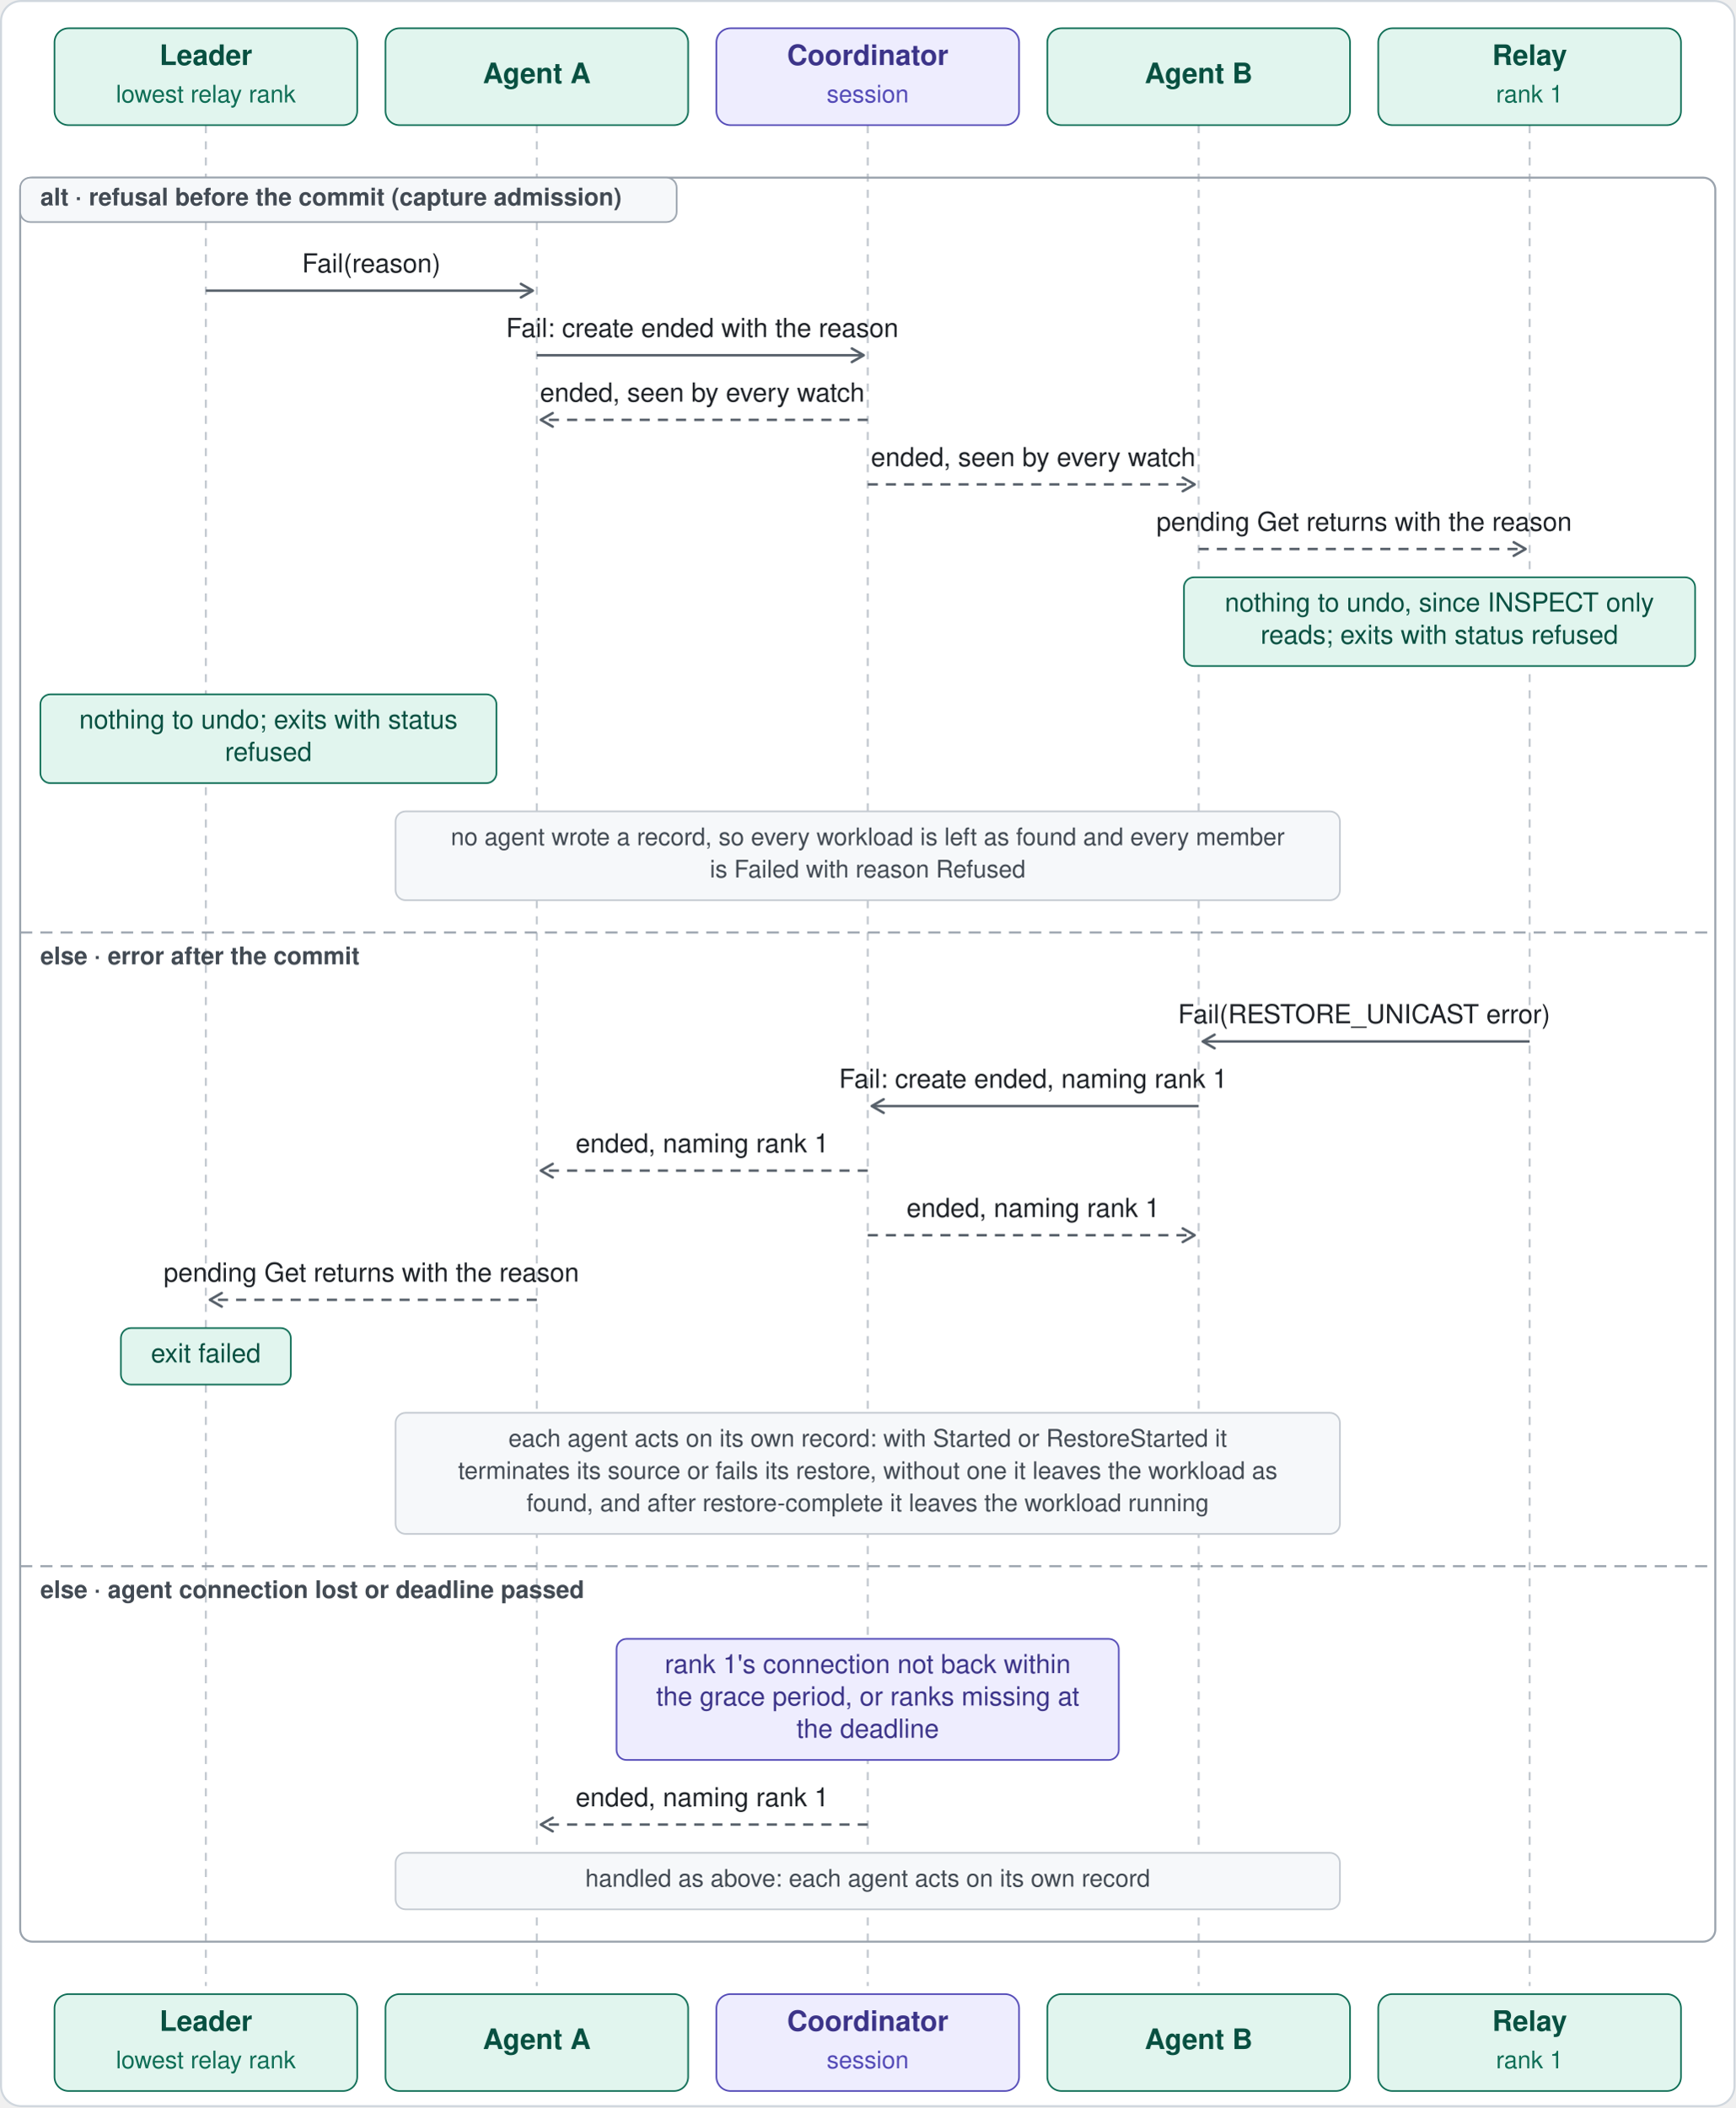
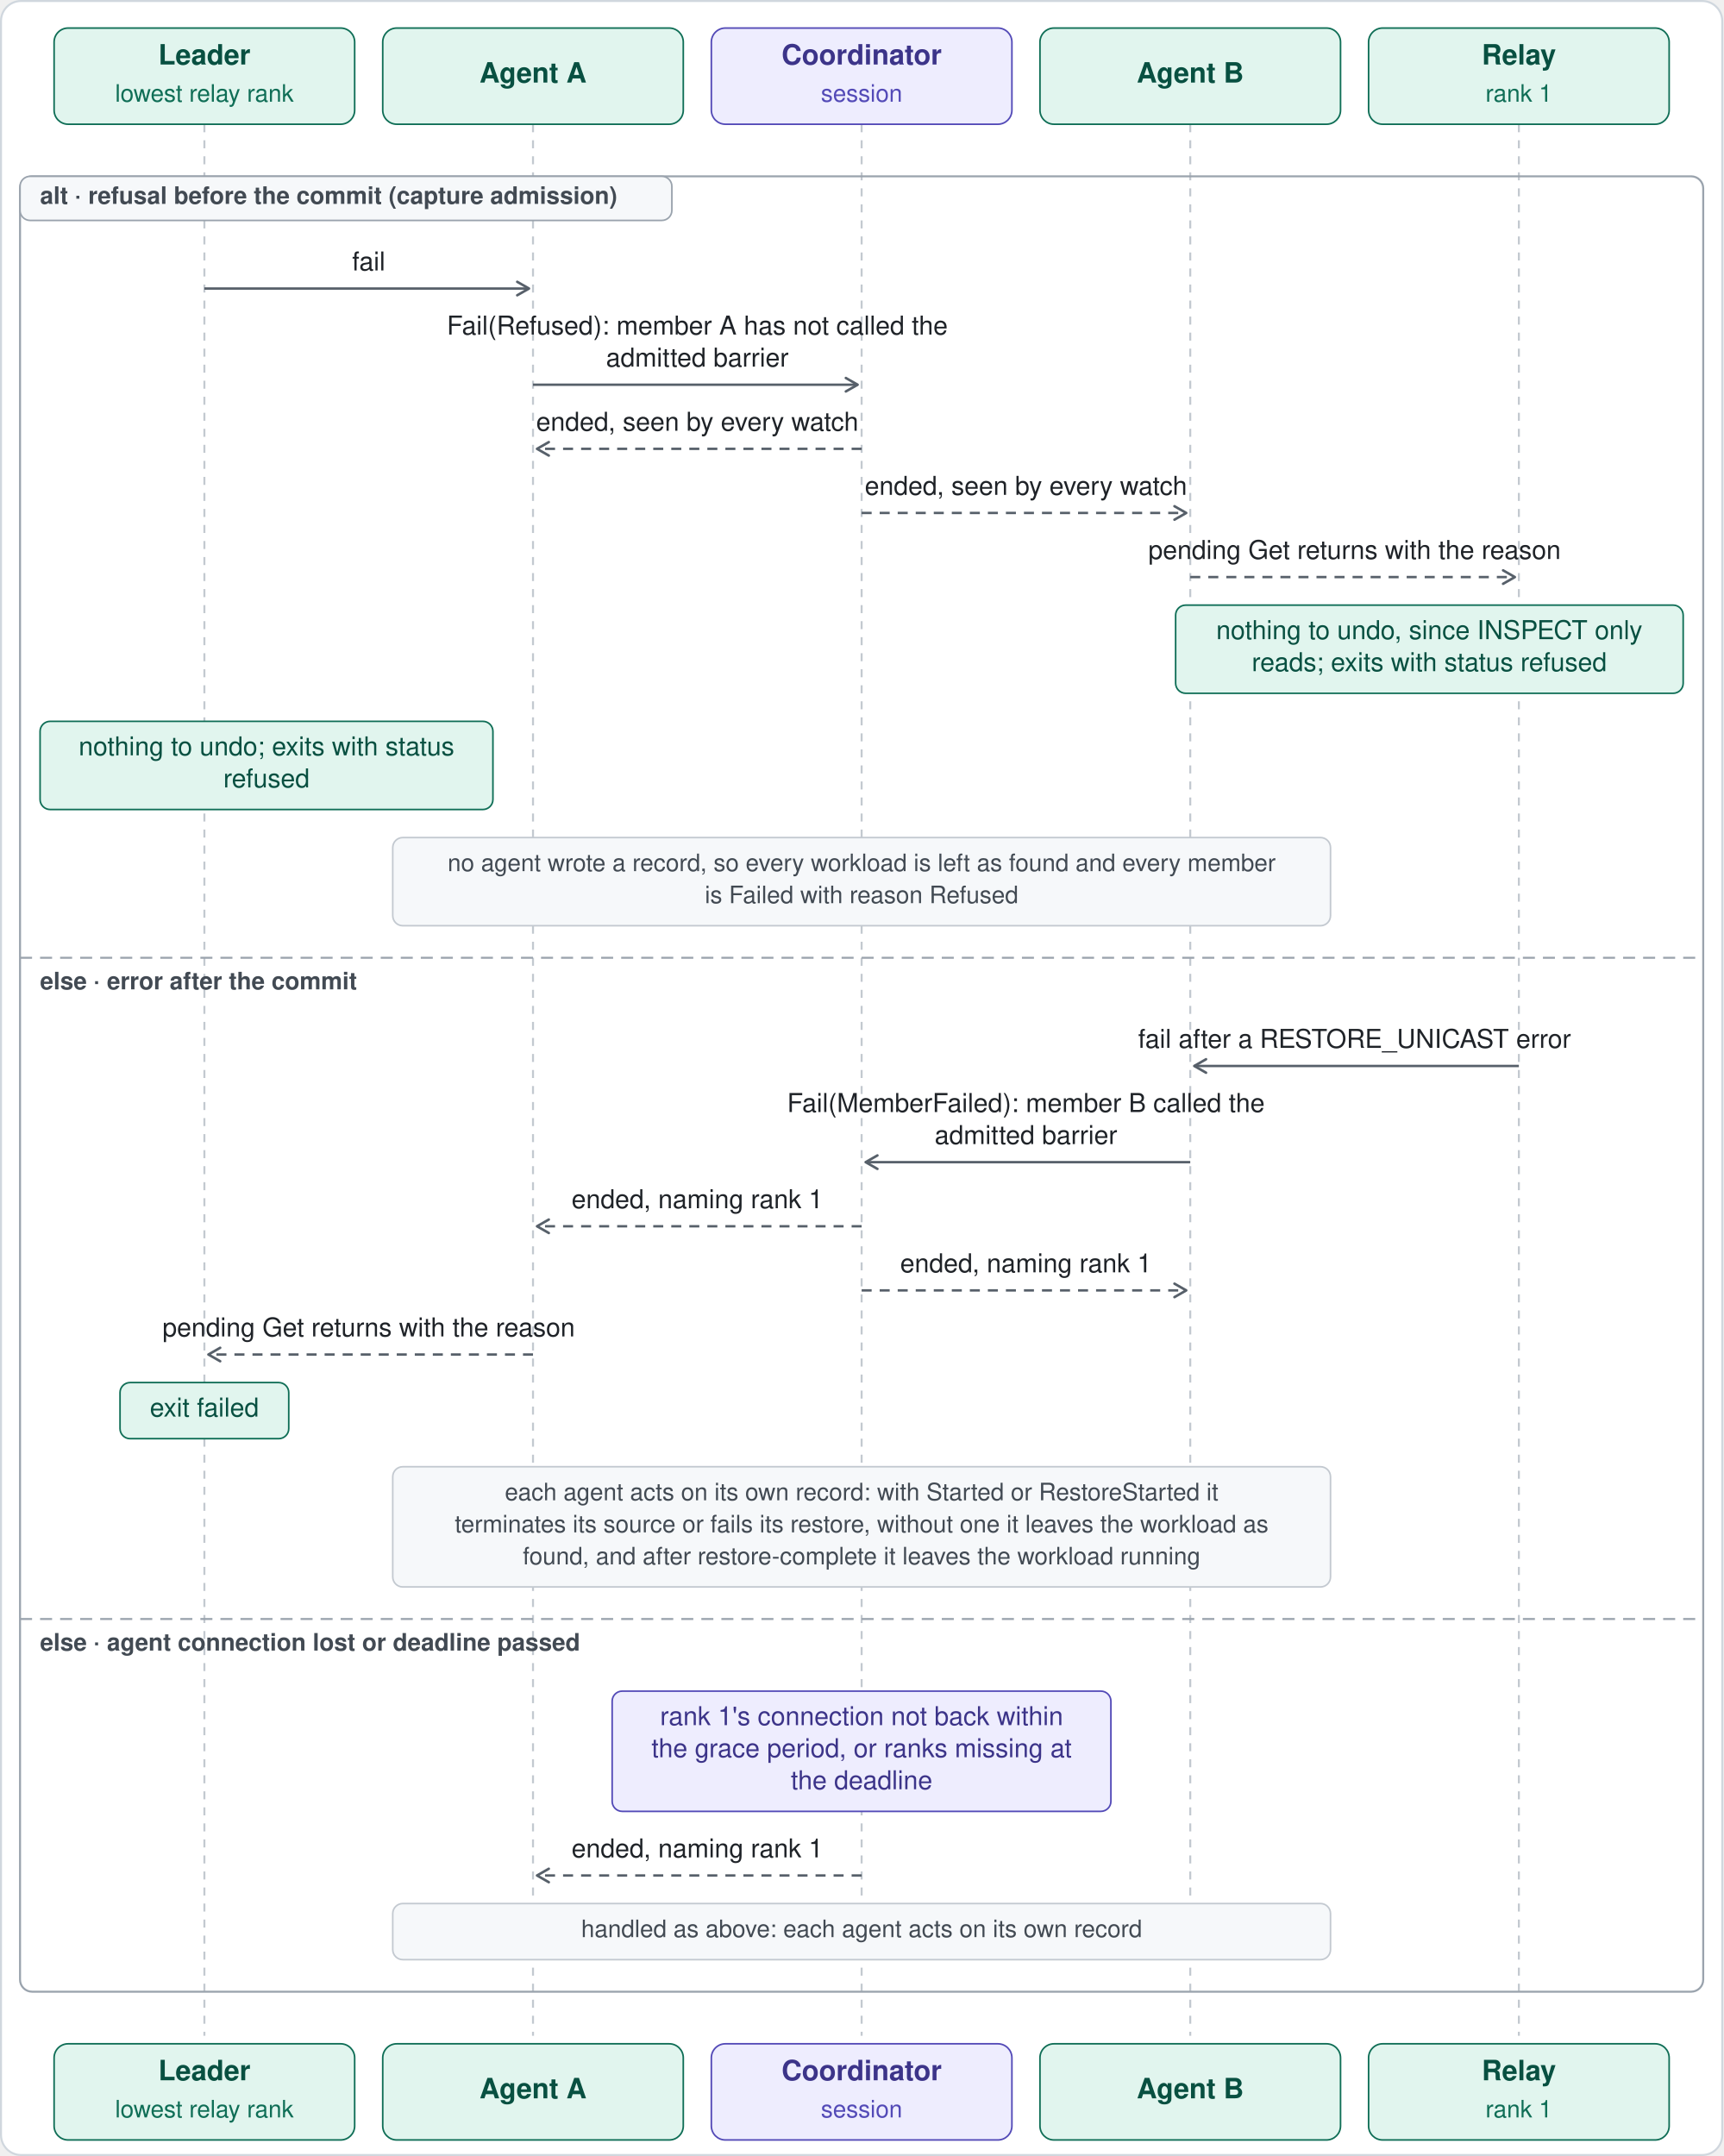
- <svg xmlns="http://www.w3.org/2000/svg" width="860" height="1044" viewBox="0 0 860 1044" role="img" aria-labelledby="title desc">
+ <svg xmlns="http://www.w3.org/2000/svg" width="860" height="1076" viewBox="0 0 860 1076" role="img" aria-labelledby="title desc">
  <style>
text{font-family:Helvetica,Arial,"Liberation Sans",sans-serif}
.bg{fill:#ffffff;stroke:#d0d7de}
.tx{fill:#1f2328}.tm{fill:#59636e}
.life{stroke:#c3c9d0}.arw{stroke:#57606a}.arwp{stroke:#7F77DD}
.ahp{stroke:#57606a;fill:none}.ahpp{stroke:#7F77DD;fill:none}
.frm{stroke:#9aa3ad;fill:none}.tag{fill:#f6f8fa;stroke:#9aa3ad}.tagt{fill:#424a53}
.note{fill:#f6f8fa;stroke:#c3c9d0}.notet{fill:#424a53}
.rnd{fill:#E1F5EE;fill-opacity:.55;stroke:#5DCAA5}.rndtag{fill:#E1F5EE;stroke:#1D9E75}.rndt{fill:#085041}
.cont{fill:none;stroke:#9aa3ad}.neutral{fill:#f6f8fa;stroke:#9aa3ad}
.k-p{fill:#EEEDFE;stroke:#534AB7}.k-p-t{fill:#3C3489}.k-p-s{fill:#534AB7}
.k-t{fill:#E1F5EE;stroke:#0F6E56}.k-t-t{fill:#085041}.k-t-s{fill:#0F6E56}
.k-g{fill:#F1EFE8;stroke:#5F5E5A}.k-g-t{fill:#444441}.k-g-s{fill:#5F5E5A}
.k-a{fill:#FAEEDA;stroke:#854F0B}.k-a-t{fill:#633806}.k-a-s{fill:#854F0B}
.k-r{fill:#FCEBEB;stroke:#A32D2D}.k-r-t{fill:#791F1F}.k-r-s{fill:#A32D2D}
.dot{fill:#1f2328}
@media (prefers-color-scheme: dark){
.bg{fill:#0d1117;stroke:#30363d}
.tx{fill:#e6edf3}.tm{fill:#9198a1}
.life{stroke:#3d444d}.arw{stroke:#9198a1}.ahp{stroke:#9198a1}
.frm{stroke:#57606a}.tag{fill:#151b23;stroke:#57606a}.tagt{fill:#d1d7e0}
.note{fill:#151b23;stroke:#3d444d}.notet{fill:#d1d7e0}
.rnd{fill:#085041;fill-opacity:.35;stroke:#1D9E75}.rndtag{fill:#085041;stroke:#5DCAA5}.rndt{fill:#E1F5EE}
.cont{stroke:#57606a}.neutral{fill:#151b23;stroke:#57606a}
.k-p{fill:#3C3489;stroke:#AFA9EC}.k-p-t{fill:#EEEDFE}.k-p-s{fill:#CECBF6}
.k-t{fill:#085041;stroke:#5DCAA5}.k-t-t{fill:#E1F5EE}.k-t-s{fill:#9FE1CB}
.k-g{fill:#444441;stroke:#B4B2A9}.k-g-t{fill:#F1EFE8}.k-g-s{fill:#D3D1C7}
.k-a{fill:#633806;stroke:#EF9F27}.k-a-t{fill:#FAEEDA}.k-a-s{fill:#FAC775}
.k-r{fill:#791F1F;stroke:#F09595}.k-r-t{fill:#FCEBEB}.k-r-s{fill:#F7C1C1}
.dot{fill:#e6edf3}
}
</style>
  <defs>
    <marker id="ah" viewBox="0 0 10 10" refX="8.5" refY="5" markerWidth="7" markerHeight="7" orient="auto-start-reverse">
      <path class="ahp" d="M1.5 1L8.5 5L1.5 9" stroke-width="1.5" stroke-linecap="round" stroke-linejoin="round" />
    </marker>
    <marker id="ahP" viewBox="0 0 10 10" refX="8.5" refY="5" markerWidth="7" markerHeight="7" orient="auto-start-reverse">
      <path class="ahpp" d="M1.5 1L8.5 5L1.5 9" stroke-width="1.5" stroke-linecap="round" stroke-linejoin="round" />
    </marker>
  </defs>
-   <rect class="bg" x="0.5" y="0.5" width="859" height="1043" rx="10" />
-   <line class="life" x1="102.0" y1="62.0" x2="102.0" y2="984.0" stroke-width="1" stroke-dasharray="4 4" />
-   <line class="life" x1="266.0" y1="62.0" x2="266.0" y2="984.0" stroke-width="1" stroke-dasharray="4 4" />
-   <line class="life" x1="430.0" y1="62.0" x2="430.0" y2="984.0" stroke-width="1" stroke-dasharray="4 4" />
-   <line class="life" x1="594.0" y1="62.0" x2="594.0" y2="984.0" stroke-width="1" stroke-dasharray="4 4" />
-   <line class="life" x1="758.0" y1="62.0" x2="758.0" y2="984.0" stroke-width="1" stroke-dasharray="4 4" />
-   <rect class="frm" x="10" y="88.0" width="840" height="874.0" rx="6" stroke-width="1" />
+   <rect class="bg" x="0.5" y="0.5" width="859" height="1075" rx="10" />
+   <line class="life" x1="102.0" y1="62.0" x2="102.0" y2="1016.0" stroke-width="1" stroke-dasharray="4 4" />
+   <line class="life" x1="266.0" y1="62.0" x2="266.0" y2="1016.0" stroke-width="1" stroke-dasharray="4 4" />
+   <line class="life" x1="430.0" y1="62.0" x2="430.0" y2="1016.0" stroke-width="1" stroke-dasharray="4 4" />
+   <line class="life" x1="594.0" y1="62.0" x2="594.0" y2="1016.0" stroke-width="1" stroke-dasharray="4 4" />
+   <line class="life" x1="758.0" y1="62.0" x2="758.0" y2="1016.0" stroke-width="1" stroke-dasharray="4 4" />
+   <rect class="frm" x="10" y="88.0" width="840" height="906.0" rx="6" stroke-width="1" />
  <rect class="tag" x="10" y="88.0" width="325.3" height="22" rx="5" stroke-width="0.8" />
  <text x="20.0" y="99.0" class="tagt" font-size="12" font-weight="700" text-anchor="start" dominant-baseline="central">alt · refusal before the commit (capture admission)</text>
-   <line class="frm" x1="10.0" y1="462.0" x2="850.0" y2="462.0" stroke-width="1" stroke-dasharray="6 4" />
-   <text x="20.0" y="475.0" class="tagt" font-size="12" font-weight="700" text-anchor="start" dominant-baseline="central">else · error after the commit</text>
-   <line class="frm" x1="10.0" y1="776.0" x2="850.0" y2="776.0" stroke-width="1" stroke-dasharray="6 4" />
-   <text x="20.0" y="789.0" class="tagt" font-size="12" font-weight="700" text-anchor="start" dominant-baseline="central">else · agent connection lost or deadline passed</text>
-   <text x="184.0" y="132.0" class="tx" font-size="13" font-weight="400" text-anchor="middle" dominant-baseline="central">Fail(reason)</text>
+   <line class="frm" x1="10.0" y1="478.0" x2="850.0" y2="478.0" stroke-width="1" stroke-dasharray="6 4" />
+   <text x="20.0" y="491.0" class="tagt" font-size="12" font-weight="700" text-anchor="start" dominant-baseline="central">else · error after the commit</text>
+   <line class="frm" x1="10.0" y1="808.0" x2="850.0" y2="808.0" stroke-width="1" stroke-dasharray="6 4" />
+   <text x="20.0" y="821.0" class="tagt" font-size="12" font-weight="700" text-anchor="start" dominant-baseline="central">else · agent connection lost or deadline passed</text>
+   <text x="184.0" y="132.0" class="tx" font-size="13" font-weight="400" text-anchor="middle" dominant-baseline="central">fail</text>
  <line class="arw" x1="102.0" y1="144.0" x2="264.0" y2="144.0" stroke-width="1.2" marker-end="url(#ah)" />
-   <text x="348.0" y="164.0" class="tx" font-size="13" font-weight="400" text-anchor="middle" dominant-baseline="central">Fail: create ended with the reason</text>
-   <line class="arw" x1="266.0" y1="176.0" x2="428.0" y2="176.0" stroke-width="1.2" marker-end="url(#ah)" />
-   <text x="348.0" y="196.0" class="tx" font-size="13" font-weight="400" text-anchor="middle" dominant-baseline="central">ended, seen by every watch</text>
-   <line class="arw" x1="430.0" y1="208.0" x2="268.0" y2="208.0" stroke-width="1.2" stroke-dasharray="5 4" marker-end="url(#ah)" />
-   <text x="512.0" y="228.0" class="tx" font-size="13" font-weight="400" text-anchor="middle" dominant-baseline="central">ended, seen by every watch</text>
-   <line class="arw" x1="430.0" y1="240.0" x2="592.0" y2="240.0" stroke-width="1.2" stroke-dasharray="5 4" marker-end="url(#ah)" />
-   <text x="676.0" y="260.0" class="tx" font-size="13" font-weight="400" text-anchor="middle" dominant-baseline="central">pending Get returns with the reason</text>
-   <line class="arw" x1="594.0" y1="272.0" x2="756.0" y2="272.0" stroke-width="1.2" stroke-dasharray="5 4" marker-end="url(#ah)" />
-   <rect class="k-t" x="586.7" y="286.0" width="253.3" height="44" rx="5" stroke-width="0.8" />
-   <text x="713.3" y="300.0" class="k-t-t" font-size="13" font-weight="400" text-anchor="middle" dominant-baseline="central">nothing to undo, since INSPECT only</text>
-   <text x="713.3" y="316.0" class="k-t-t" font-size="13" font-weight="400" text-anchor="middle" dominant-baseline="central">reads; exits with status refused</text>
-   <rect class="k-t" x="20.0" y="344.0" width="226.0" height="44" rx="5" stroke-width="0.8" />
-   <text x="133.0" y="358.0" class="k-t-t" font-size="13" font-weight="400" text-anchor="middle" dominant-baseline="central">nothing to undo; exits with status</text>
-   <text x="133.0" y="374.0" class="k-t-t" font-size="13" font-weight="400" text-anchor="middle" dominant-baseline="central">refused</text>
-   <rect class="note" x="196.0" y="402.0" width="468.0" height="44" rx="5" stroke-width="0.8" />
-   <text x="430.0" y="416.0" class="notet" font-size="12" font-weight="400" text-anchor="middle" dominant-baseline="central">no agent wrote a record, so every workload is left as found and every member</text>
-   <text x="430.0" y="432.0" class="notet" font-size="12" font-weight="400" text-anchor="middle" dominant-baseline="central">is Failed with reason Refused</text>
-   <text x="676.0" y="504.0" class="tx" font-size="13" font-weight="400" text-anchor="middle" dominant-baseline="central">Fail(RESTORE_UNICAST error)</text>
-   <line class="arw" x1="758.0" y1="516.0" x2="596.0" y2="516.0" stroke-width="1.2" marker-end="url(#ah)" />
-   <text x="512.0" y="536.0" class="tx" font-size="13" font-weight="400" text-anchor="middle" dominant-baseline="central">Fail: create ended, naming rank 1</text>
-   <line class="arw" x1="594.0" y1="548.0" x2="432.0" y2="548.0" stroke-width="1.2" marker-end="url(#ah)" />
-   <text x="348.0" y="568.0" class="tx" font-size="13" font-weight="400" text-anchor="middle" dominant-baseline="central">ended, naming rank 1</text>
-   <line class="arw" x1="430.0" y1="580.0" x2="268.0" y2="580.0" stroke-width="1.2" stroke-dasharray="5 4" marker-end="url(#ah)" />
-   <text x="512.0" y="600.0" class="tx" font-size="13" font-weight="400" text-anchor="middle" dominant-baseline="central">ended, naming rank 1</text>
-   <line class="arw" x1="430.0" y1="612.0" x2="592.0" y2="612.0" stroke-width="1.2" stroke-dasharray="5 4" marker-end="url(#ah)" />
-   <text x="184.0" y="632.0" class="tx" font-size="13" font-weight="400" text-anchor="middle" dominant-baseline="central">pending Get returns with the reason</text>
-   <line class="arw" x1="266.0" y1="644.0" x2="104.0" y2="644.0" stroke-width="1.2" stroke-dasharray="5 4" marker-end="url(#ah)" />
-   <rect class="k-t" x="59.9" y="658.0" width="84.2" height="28" rx="5" stroke-width="0.8" />
-   <text x="102.0" y="672.0" class="k-t-t" font-size="13" font-weight="400" text-anchor="middle" dominant-baseline="central">exit failed</text>
-   <rect class="note" x="196.0" y="700.0" width="468.0" height="60" rx="5" stroke-width="0.8" />
-   <text x="430.0" y="714.0" class="notet" font-size="12" font-weight="400" text-anchor="middle" dominant-baseline="central">each agent acts on its own record: with Started or RestoreStarted it</text>
-   <text x="430.0" y="730.0" class="notet" font-size="12" font-weight="400" text-anchor="middle" dominant-baseline="central">terminates its source or fails its restore, without one it leaves the workload as</text>
-   <text x="430.0" y="746.0" class="notet" font-size="12" font-weight="400" text-anchor="middle" dominant-baseline="central">found, and after restore-complete it leaves the workload running</text>
-   <rect class="k-p" x="305.5" y="812.0" width="248.9" height="60" rx="5" stroke-width="0.8" />
-   <text x="430.0" y="826.0" class="k-p-t" font-size="13" font-weight="400" text-anchor="middle" dominant-baseline="central">rank 1's connection not back within</text>
-   <text x="430.0" y="842.0" class="k-p-t" font-size="13" font-weight="400" text-anchor="middle" dominant-baseline="central">the grace period, or ranks missing at</text>
-   <text x="430.0" y="858.0" class="k-p-t" font-size="13" font-weight="400" text-anchor="middle" dominant-baseline="central">the deadline</text>
-   <text x="348.0" y="892.0" class="tx" font-size="13" font-weight="400" text-anchor="middle" dominant-baseline="central">ended, naming rank 1</text>
-   <line class="arw" x1="430.0" y1="904.0" x2="268.0" y2="904.0" stroke-width="1.2" stroke-dasharray="5 4" marker-end="url(#ah)" />
-   <rect class="note" x="196.0" y="918.0" width="468.0" height="28" rx="5" stroke-width="0.8" />
-   <text x="430.0" y="932.0" class="notet" font-size="12" font-weight="400" text-anchor="middle" dominant-baseline="central">handled as above: each agent acts on its own record</text>
+   <text x="348.0" y="164.0" class="tx" font-size="13" font-weight="400" text-anchor="middle" dominant-baseline="central">Fail(Refused): member A has not called the</text>
+   <text x="348.0" y="180.0" class="tx" font-size="13" font-weight="400" text-anchor="middle" dominant-baseline="central">admitted barrier</text>
+   <line class="arw" x1="266.0" y1="192.0" x2="428.0" y2="192.0" stroke-width="1.2" marker-end="url(#ah)" />
+   <text x="348.0" y="212.0" class="tx" font-size="13" font-weight="400" text-anchor="middle" dominant-baseline="central">ended, seen by every watch</text>
+   <line class="arw" x1="430.0" y1="224.0" x2="268.0" y2="224.0" stroke-width="1.2" stroke-dasharray="5 4" marker-end="url(#ah)" />
+   <text x="512.0" y="244.0" class="tx" font-size="13" font-weight="400" text-anchor="middle" dominant-baseline="central">ended, seen by every watch</text>
+   <line class="arw" x1="430.0" y1="256.0" x2="592.0" y2="256.0" stroke-width="1.2" stroke-dasharray="5 4" marker-end="url(#ah)" />
+   <text x="676.0" y="276.0" class="tx" font-size="13" font-weight="400" text-anchor="middle" dominant-baseline="central">pending Get returns with the reason</text>
+   <line class="arw" x1="594.0" y1="288.0" x2="756.0" y2="288.0" stroke-width="1.2" stroke-dasharray="5 4" marker-end="url(#ah)" />
+   <rect class="k-t" x="586.7" y="302.0" width="253.3" height="44" rx="5" stroke-width="0.8" />
+   <text x="713.3" y="316.0" class="k-t-t" font-size="13" font-weight="400" text-anchor="middle" dominant-baseline="central">nothing to undo, since INSPECT only</text>
+   <text x="713.3" y="332.0" class="k-t-t" font-size="13" font-weight="400" text-anchor="middle" dominant-baseline="central">reads; exits with status refused</text>
+   <rect class="k-t" x="20.0" y="360.0" width="226.0" height="44" rx="5" stroke-width="0.8" />
+   <text x="133.0" y="374.0" class="k-t-t" font-size="13" font-weight="400" text-anchor="middle" dominant-baseline="central">nothing to undo; exits with status</text>
+   <text x="133.0" y="390.0" class="k-t-t" font-size="13" font-weight="400" text-anchor="middle" dominant-baseline="central">refused</text>
+   <rect class="note" x="196.0" y="418.0" width="468.0" height="44" rx="5" stroke-width="0.8" />
+   <text x="430.0" y="432.0" class="notet" font-size="12" font-weight="400" text-anchor="middle" dominant-baseline="central">no agent wrote a record, so every workload is left as found and every member</text>
+   <text x="430.0" y="448.0" class="notet" font-size="12" font-weight="400" text-anchor="middle" dominant-baseline="central">is Failed with reason Refused</text>
+   <text x="676.0" y="520.0" class="tx" font-size="13" font-weight="400" text-anchor="middle" dominant-baseline="central">fail after a RESTORE_UNICAST error</text>
+   <line class="arw" x1="758.0" y1="532.0" x2="596.0" y2="532.0" stroke-width="1.2" marker-end="url(#ah)" />
+   <text x="512.0" y="552.0" class="tx" font-size="13" font-weight="400" text-anchor="middle" dominant-baseline="central">Fail(MemberFailed): member B called the</text>
+   <text x="512.0" y="568.0" class="tx" font-size="13" font-weight="400" text-anchor="middle" dominant-baseline="central">admitted barrier</text>
+   <line class="arw" x1="594.0" y1="580.0" x2="432.0" y2="580.0" stroke-width="1.2" marker-end="url(#ah)" />
+   <text x="348.0" y="600.0" class="tx" font-size="13" font-weight="400" text-anchor="middle" dominant-baseline="central">ended, naming rank 1</text>
+   <line class="arw" x1="430.0" y1="612.0" x2="268.0" y2="612.0" stroke-width="1.2" stroke-dasharray="5 4" marker-end="url(#ah)" />
+   <text x="512.0" y="632.0" class="tx" font-size="13" font-weight="400" text-anchor="middle" dominant-baseline="central">ended, naming rank 1</text>
+   <line class="arw" x1="430.0" y1="644.0" x2="592.0" y2="644.0" stroke-width="1.2" stroke-dasharray="5 4" marker-end="url(#ah)" />
+   <text x="184.0" y="664.0" class="tx" font-size="13" font-weight="400" text-anchor="middle" dominant-baseline="central">pending Get returns with the reason</text>
+   <line class="arw" x1="266.0" y1="676.0" x2="104.0" y2="676.0" stroke-width="1.2" stroke-dasharray="5 4" marker-end="url(#ah)" />
+   <rect class="k-t" x="59.9" y="690.0" width="84.2" height="28" rx="5" stroke-width="0.8" />
+   <text x="102.0" y="704.0" class="k-t-t" font-size="13" font-weight="400" text-anchor="middle" dominant-baseline="central">exit failed</text>
+   <rect class="note" x="196.0" y="732.0" width="468.0" height="60" rx="5" stroke-width="0.8" />
+   <text x="430.0" y="746.0" class="notet" font-size="12" font-weight="400" text-anchor="middle" dominant-baseline="central">each agent acts on its own record: with Started or RestoreStarted it</text>
+   <text x="430.0" y="762.0" class="notet" font-size="12" font-weight="400" text-anchor="middle" dominant-baseline="central">terminates its source or fails its restore, without one it leaves the workload as</text>
+   <text x="430.0" y="778.0" class="notet" font-size="12" font-weight="400" text-anchor="middle" dominant-baseline="central">found, and after restore-complete it leaves the workload running</text>
+   <rect class="k-p" x="305.5" y="844.0" width="248.9" height="60" rx="5" stroke-width="0.8" />
+   <text x="430.0" y="858.0" class="k-p-t" font-size="13" font-weight="400" text-anchor="middle" dominant-baseline="central">rank 1's connection not back within</text>
+   <text x="430.0" y="874.0" class="k-p-t" font-size="13" font-weight="400" text-anchor="middle" dominant-baseline="central">the grace period, or ranks missing at</text>
+   <text x="430.0" y="890.0" class="k-p-t" font-size="13" font-weight="400" text-anchor="middle" dominant-baseline="central">the deadline</text>
+   <text x="348.0" y="924.0" class="tx" font-size="13" font-weight="400" text-anchor="middle" dominant-baseline="central">ended, naming rank 1</text>
+   <line class="arw" x1="430.0" y1="936.0" x2="268.0" y2="936.0" stroke-width="1.2" stroke-dasharray="5 4" marker-end="url(#ah)" />
+   <rect class="note" x="196.0" y="950.0" width="468.0" height="28" rx="5" stroke-width="0.8" />
+   <text x="430.0" y="964.0" class="notet" font-size="12" font-weight="400" text-anchor="middle" dominant-baseline="central">handled as above: each agent acts on its own record</text>
  <rect class="k-t" x="27.0" y="14.0" width="150.0" height="48.0" rx="7" stroke-width="0.8" />
  <text x="102.0" y="29.0" class="k-t-t" font-size="14" font-weight="700" text-anchor="middle" dominant-baseline="central">Leader</text>
  <text x="102.0" y="48.0" class="k-t-s" font-size="12" font-weight="400" text-anchor="middle" dominant-baseline="central">lowest relay rank</text>
-   <rect class="k-t" x="27.0" y="988.0" width="150.0" height="48.0" rx="7" stroke-width="0.8" />
-   <text x="102.0" y="1003.0" class="k-t-t" font-size="14" font-weight="700" text-anchor="middle" dominant-baseline="central">Leader</text>
-   <text x="102.0" y="1022.0" class="k-t-s" font-size="12" font-weight="400" text-anchor="middle" dominant-baseline="central">lowest relay rank</text>
+   <rect class="k-t" x="27.0" y="1020.0" width="150.0" height="48.0" rx="7" stroke-width="0.8" />
+   <text x="102.0" y="1035.0" class="k-t-t" font-size="14" font-weight="700" text-anchor="middle" dominant-baseline="central">Leader</text>
+   <text x="102.0" y="1054.0" class="k-t-s" font-size="12" font-weight="400" text-anchor="middle" dominant-baseline="central">lowest relay rank</text>
  <rect class="k-t" x="191.0" y="14.0" width="150.0" height="48.0" rx="7" stroke-width="0.8" />
  <text x="266.0" y="38.0" class="k-t-t" font-size="14" font-weight="700" text-anchor="middle" dominant-baseline="central">Agent A</text>
-   <rect class="k-t" x="191.0" y="988.0" width="150.0" height="48.0" rx="7" stroke-width="0.8" />
-   <text x="266.0" y="1012.0" class="k-t-t" font-size="14" font-weight="700" text-anchor="middle" dominant-baseline="central">Agent A</text>
+   <rect class="k-t" x="191.0" y="1020.0" width="150.0" height="48.0" rx="7" stroke-width="0.8" />
+   <text x="266.0" y="1044.0" class="k-t-t" font-size="14" font-weight="700" text-anchor="middle" dominant-baseline="central">Agent A</text>
  <rect class="k-p" x="355.0" y="14.0" width="150.0" height="48.0" rx="7" stroke-width="0.8" />
  <text x="430.0" y="29.0" class="k-p-t" font-size="14" font-weight="700" text-anchor="middle" dominant-baseline="central">Coordinator</text>
  <text x="430.0" y="48.0" class="k-p-s" font-size="12" font-weight="400" text-anchor="middle" dominant-baseline="central">session</text>
-   <rect class="k-p" x="355.0" y="988.0" width="150.0" height="48.0" rx="7" stroke-width="0.8" />
-   <text x="430.0" y="1003.0" class="k-p-t" font-size="14" font-weight="700" text-anchor="middle" dominant-baseline="central">Coordinator</text>
-   <text x="430.0" y="1022.0" class="k-p-s" font-size="12" font-weight="400" text-anchor="middle" dominant-baseline="central">session</text>
+   <rect class="k-p" x="355.0" y="1020.0" width="150.0" height="48.0" rx="7" stroke-width="0.8" />
+   <text x="430.0" y="1035.0" class="k-p-t" font-size="14" font-weight="700" text-anchor="middle" dominant-baseline="central">Coordinator</text>
+   <text x="430.0" y="1054.0" class="k-p-s" font-size="12" font-weight="400" text-anchor="middle" dominant-baseline="central">session</text>
  <rect class="k-t" x="519.0" y="14.0" width="150.0" height="48.0" rx="7" stroke-width="0.8" />
  <text x="594.0" y="38.0" class="k-t-t" font-size="14" font-weight="700" text-anchor="middle" dominant-baseline="central">Agent B</text>
-   <rect class="k-t" x="519.0" y="988.0" width="150.0" height="48.0" rx="7" stroke-width="0.8" />
-   <text x="594.0" y="1012.0" class="k-t-t" font-size="14" font-weight="700" text-anchor="middle" dominant-baseline="central">Agent B</text>
+   <rect class="k-t" x="519.0" y="1020.0" width="150.0" height="48.0" rx="7" stroke-width="0.8" />
+   <text x="594.0" y="1044.0" class="k-t-t" font-size="14" font-weight="700" text-anchor="middle" dominant-baseline="central">Agent B</text>
  <rect class="k-t" x="683.0" y="14.0" width="150.0" height="48.0" rx="7" stroke-width="0.8" />
  <text x="758.0" y="29.0" class="k-t-t" font-size="14" font-weight="700" text-anchor="middle" dominant-baseline="central">Relay</text>
  <text x="758.0" y="48.0" class="k-t-s" font-size="12" font-weight="400" text-anchor="middle" dominant-baseline="central">rank 1</text>
-   <rect class="k-t" x="683.0" y="988.0" width="150.0" height="48.0" rx="7" stroke-width="0.8" />
-   <text x="758.0" y="1003.0" class="k-t-t" font-size="14" font-weight="700" text-anchor="middle" dominant-baseline="central">Relay</text>
-   <text x="758.0" y="1022.0" class="k-t-s" font-size="12" font-weight="400" text-anchor="middle" dominant-baseline="central">rank 1</text>
+   <rect class="k-t" x="683.0" y="1020.0" width="150.0" height="48.0" rx="7" stroke-width="0.8" />
+   <text x="758.0" y="1035.0" class="k-t-t" font-size="14" font-weight="700" text-anchor="middle" dominant-baseline="central">Relay</text>
+   <text x="758.0" y="1054.0" class="k-t-s" font-size="12" font-weight="400" text-anchor="middle" dominant-baseline="central">rank 1</text>
</svg>
